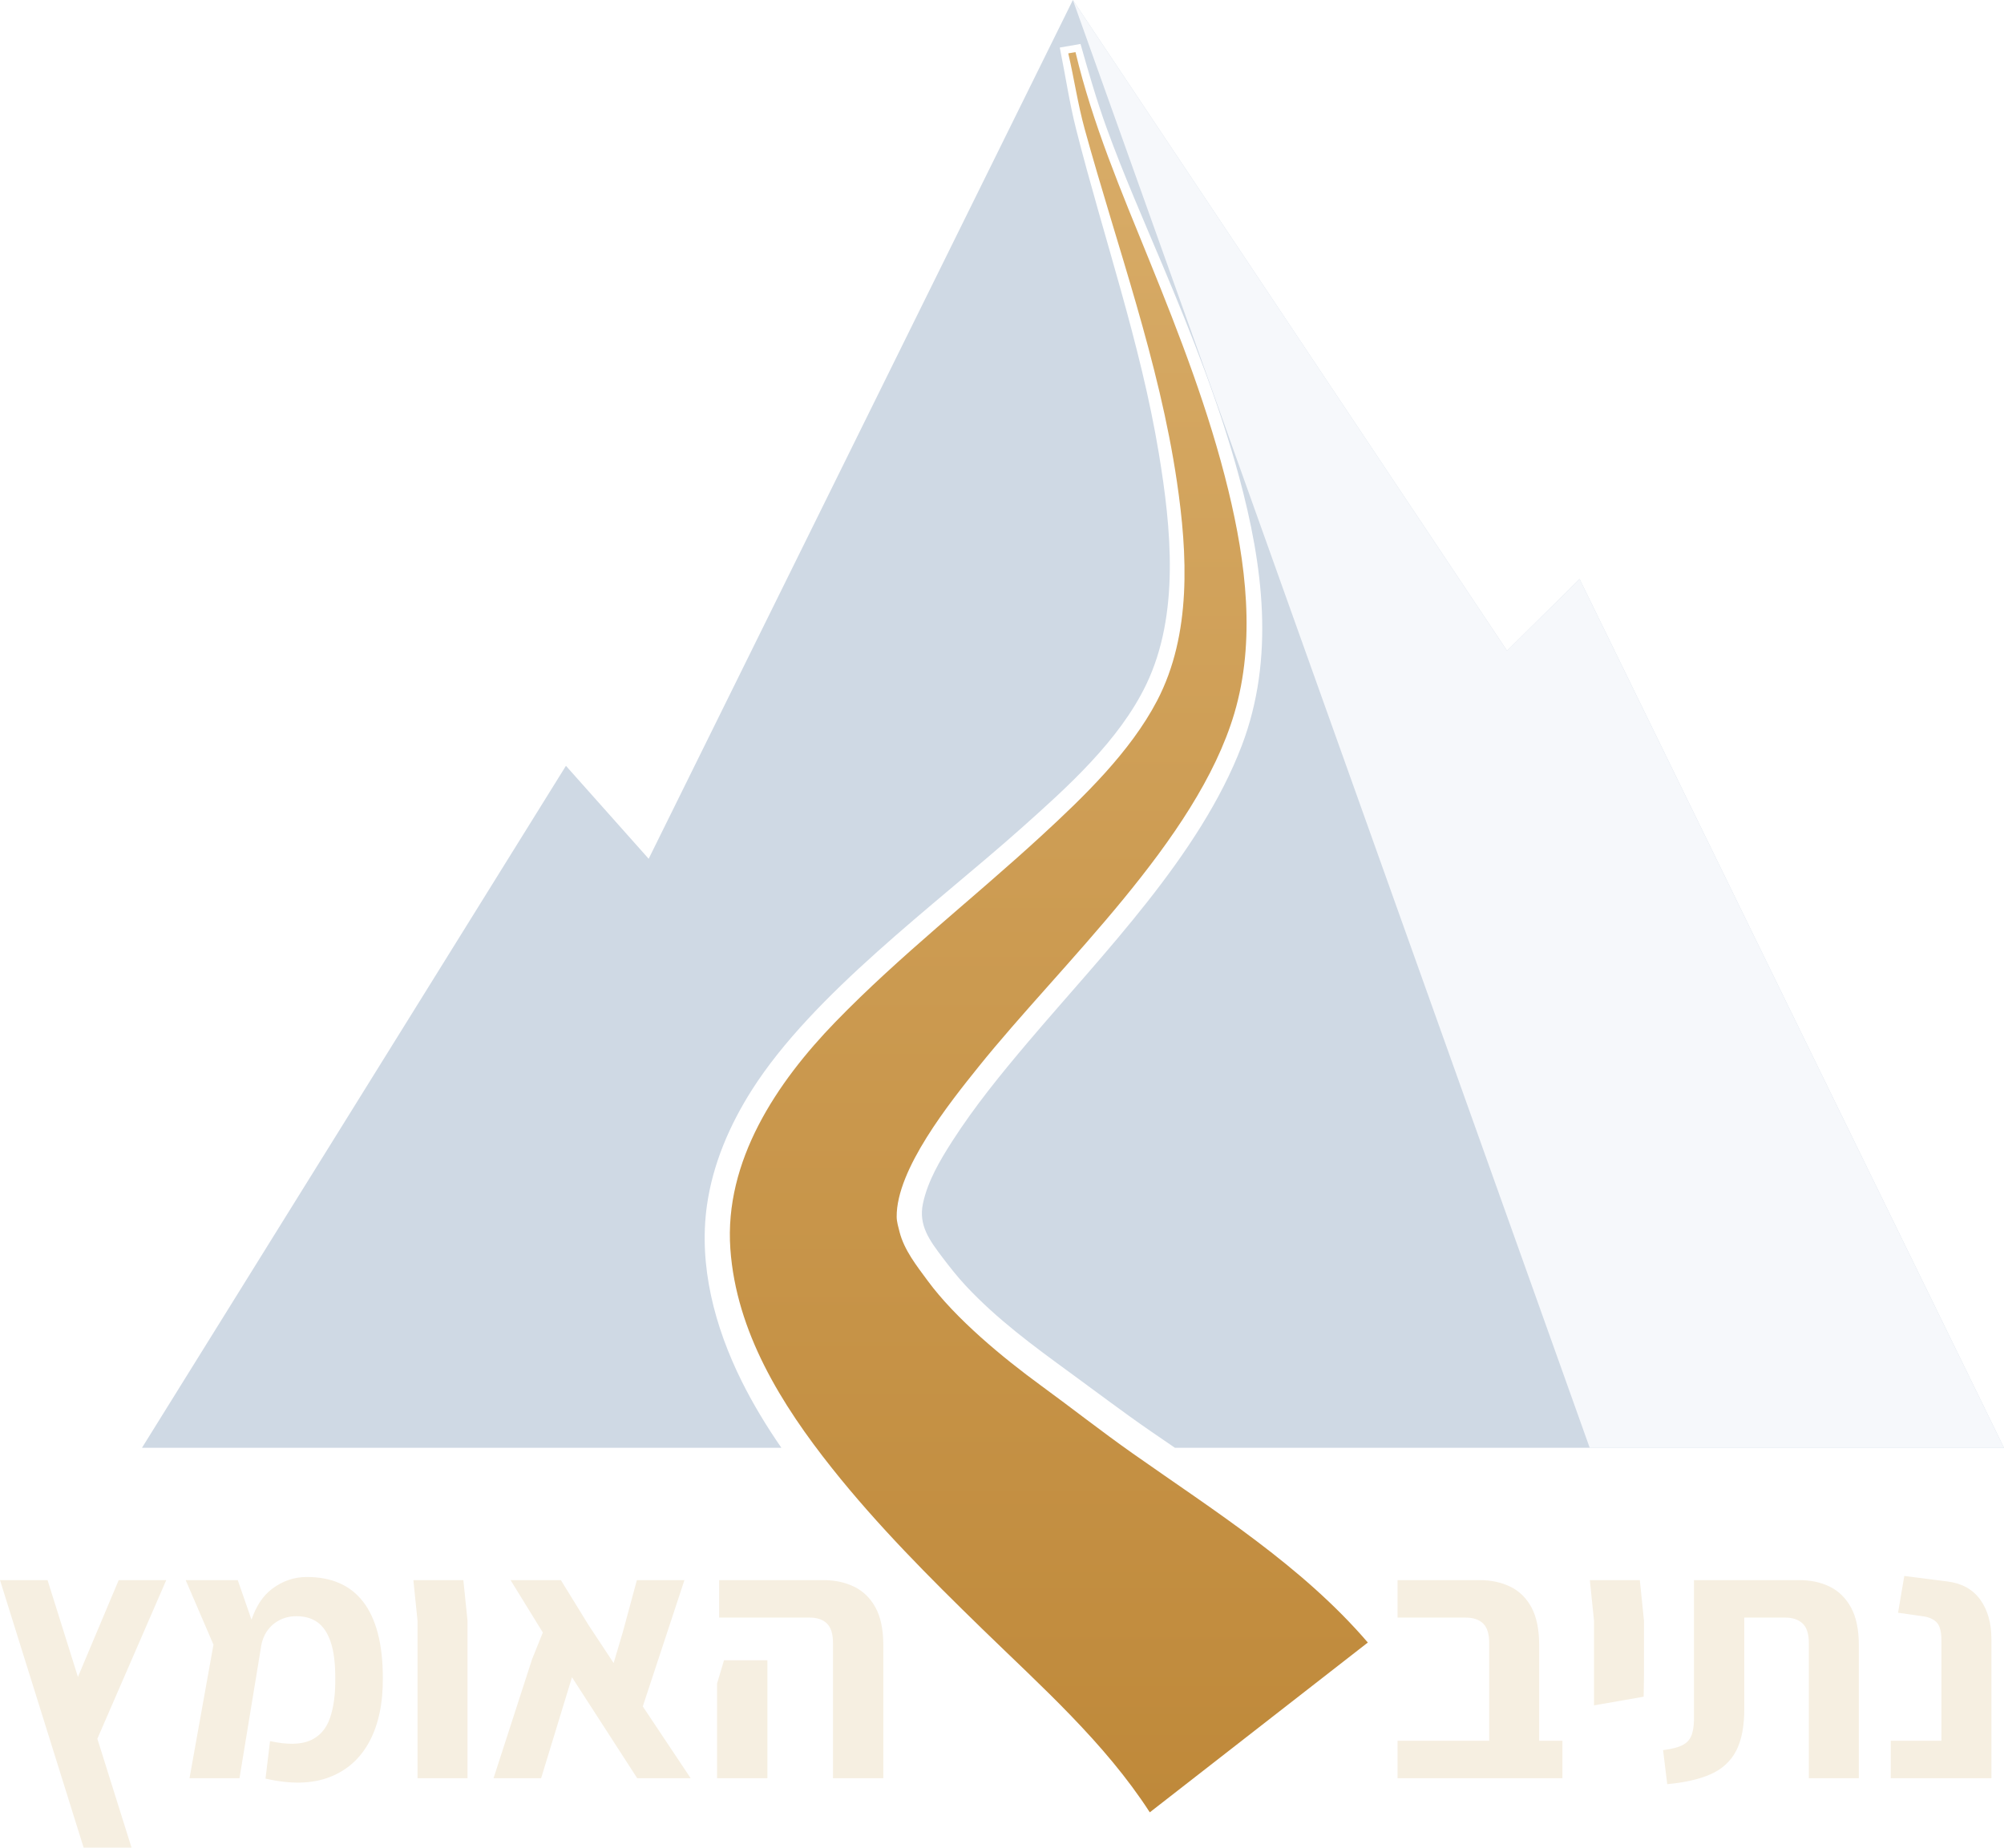
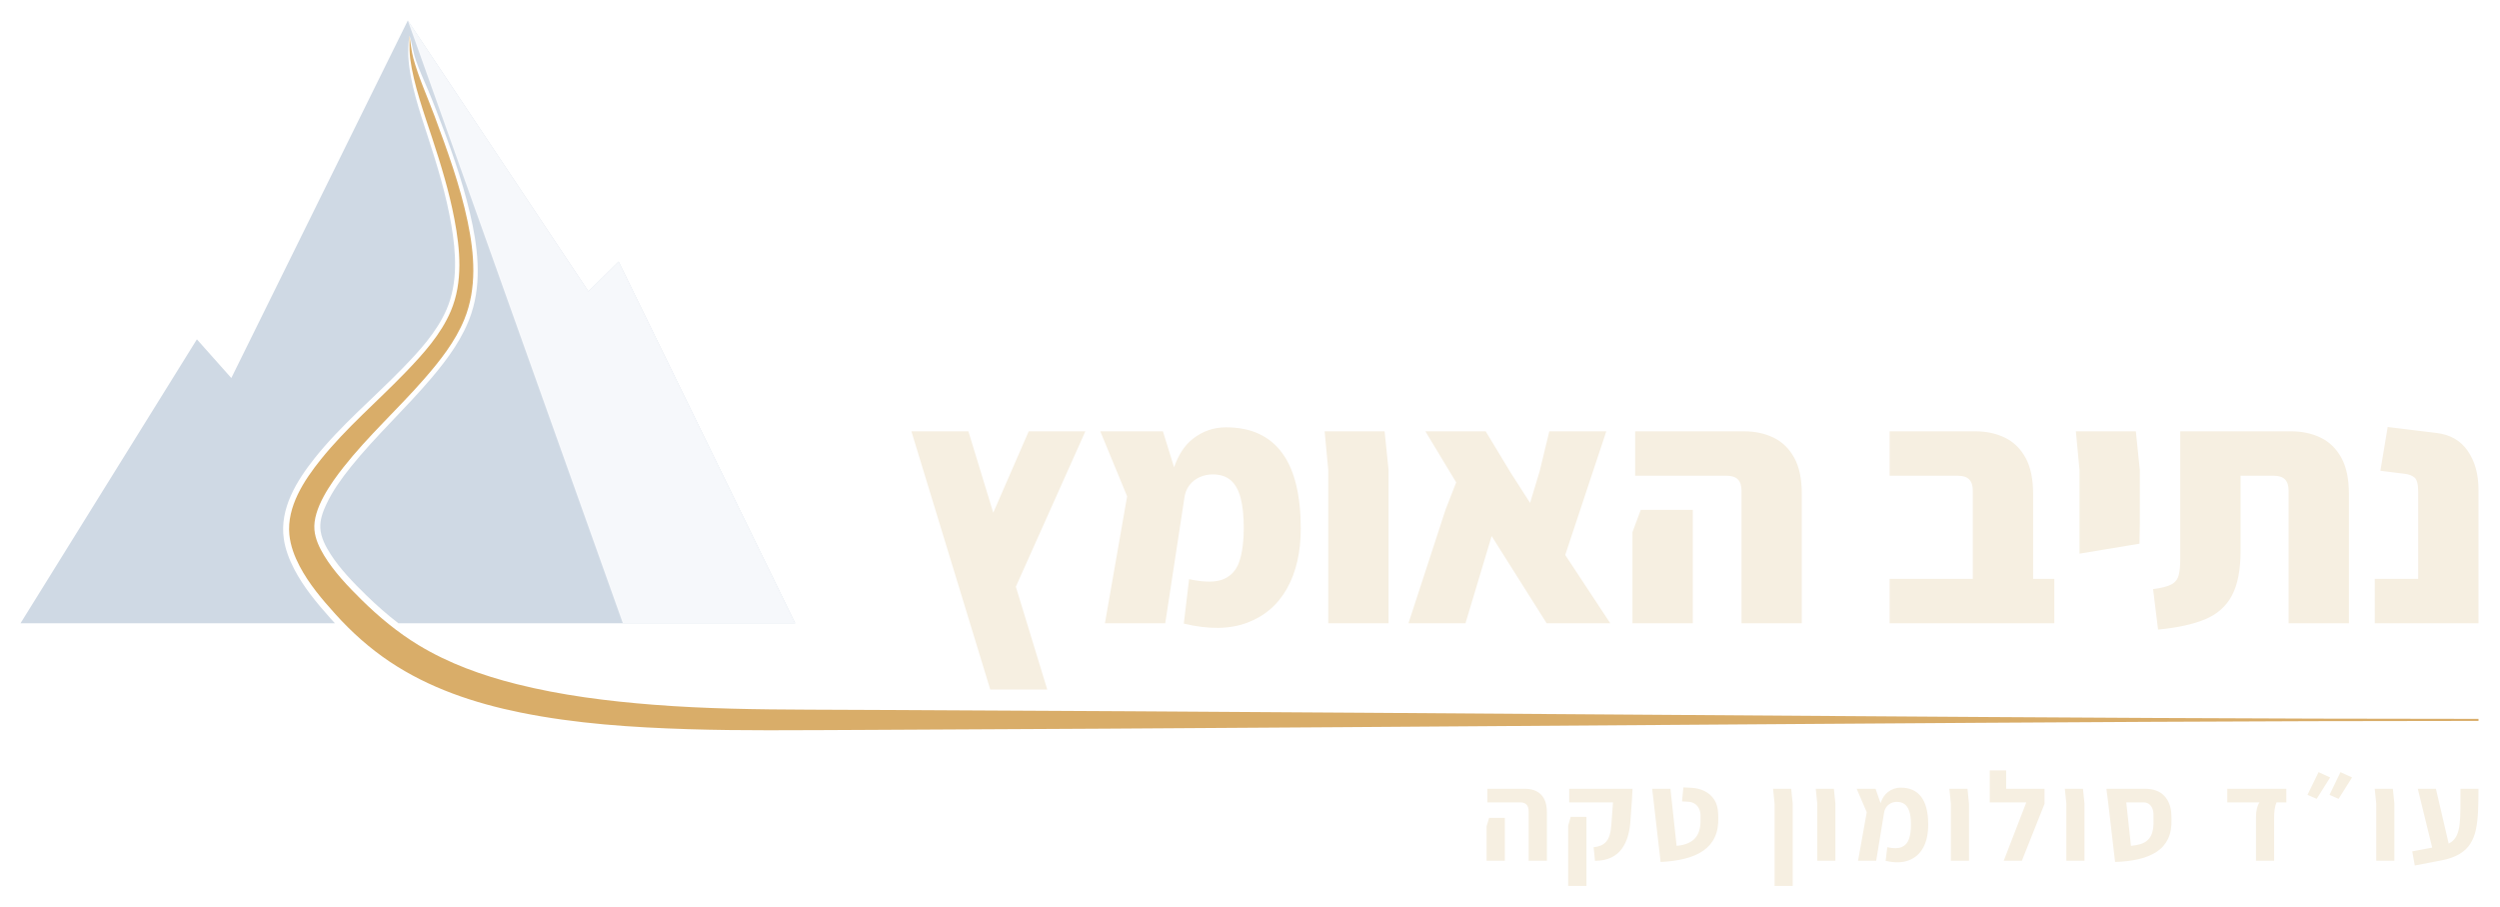
- <svg xmlns="http://www.w3.org/2000/svg" viewBox="0 0 1626.46 1499.96" role="img" aria-label="נתיב האומץ">
-   <defs>
-     <linearGradient id="nh-g-p-reversed" x1="0" y1="0" x2="0" y2="1">
-       <stop offset="0" stop-color="#D9AD69" />
-       <stop offset="1" stop-color="#BF893A" />
-     </linearGradient>
-   </defs>
-   <path fill="#CFD9E4" d="M115.23 1175.36L459.32 621.71L526.47 697.17L870.76 0L1223.13 528.29L1282 470.06L1626.46 1175.36L953.59 1175.36C946.85 1170.77 940.12 1166.17 933.41 1161.53C911.31 1146.27 889.93 1130.01 868.23 1114.19C838.61 1092.61 809.01 1070.8 783.91 1043.89C777.21 1036.7 771.15 1029.06 765.23 1021.23C754.6 1007.18 745.28 994.85 749.08 977.01C752.95 958.83 762.95 941.89 772.88 926.42C791.01 898.16 812.5 871.8 834.16 846.21C895.25 774.04 973.82 694.54 1007.81 605.37C1034.93 534.22 1025.02 458.77 1005.65 387.08C989.79 328.33 967.27 271.67 943.7 215.65C928.13 178.65 911.93 141.87 898.23 104.11C890.06 81.59 883.48 58.72 876.96 35.69L860.12 38.61C864.63 60.69 867.87 83.13 873.41 104.98C895.67 192.76 925.73 278.6 940.54 368.17C950.53 428.56 957.64 498.75 930.26 555.75C908.33 601.39 866.02 639.26 828.73 672.48C758.81 734.77 660.02 806.67 610.32 884.72C592.15 913.26 578.48 945.03 573.74 978.7C566.86 1027.62 580.19 1077.43 601.86 1121.09C611.23 1139.98 622.22 1158 634.18 1175.36Z" />
-   <path fill="#F6F8FB" d="M870.76 0L1223.13 528.29L1282 470.06L1626.46 1175.36L1290.22 1175.36Z" />
-   <path fill="url(#nh-g-p-reversed)" d="M933.18 1471.29C896.59 1414.65 845.19 1369.14 797.16 1322.36C754.58 1280.9 712.28 1238.5 675.27 1191.93C634.21 1140.27 597.51 1081.27 592.76 1013.88C587.72 942.41 630.43 878.69 678.13 829.52C730.46 775.58 789.8 729.49 845.03 678.69C879.33 647.14 917.34 610.52 939.1 568.85C967.26 514.94 963.82 449.58 955.21 391.16C940.77 293.11 906.47 199.85 880.29 104.6C874.74 84.39 871.76 63.7 867.02 43.32L872.88 42.3C886.79 100.76 910.12 155.55 932.66 211.05C957.46 272.1 981.37 333.96 996.92 397.97C1011.17 456.65 1019.27 520.21 1001.76 579.23C971.1 682.52 861.47 782.26 794.26 865.96C770.8 895.17 727.4 949.34 727.75 987.89C727.79 991.88 729.09 996.25 730.08 1000.1C733.88 1014.94 743.99 1027.61 752.85 1039.67C775.58 1070.58 813.79 1102.13 844.82 1124.79C869.69 1142.95 893.91 1162.02 919.08 1179.76C985.54 1226.6 1056.61 1271.11 1110.14 1333.44L933.18 1471.29Z" />
-   <path fill="#F6EFE1" d="M215.49 1443.9L219.16 1413.48Q240 1417.98 251.55 1413.05Q263.1 1408.12 267.75 1394.89Q272.39 1381.65 272.11 1361.93Q272.11 1344.18 268.45 1333.19Q264.79 1322.21 257.89 1317.14Q250.99 1312.07 240.56 1312.07Q232.96 1312.07 226.76 1315.31Q220.56 1318.55 216.62 1324.32Q213.04 1329.56 211.78 1337L211.83 1337.14L194.37 1443.62L153.8 1443.62L173.24 1335.17L150.7 1282.77L192.96 1282.77L204.11 1314.9Q209.82 1298.21 220.7 1289.96Q233.52 1280.24 249.01 1280.24Q263.94 1280.24 275.35 1285.17Q286.76 1290.1 294.65 1300.24Q302.54 1310.38 306.62 1325.87Q310.7 1341.36 310.7 1361.93Q310.99 1392.91 299.86 1413.76Q288.73 1434.6 267.32 1442.77Q245.92 1450.94 215.49 1443.9ZM1353.14 1448.41L1349.76 1420.8Q1360.75 1419.39 1366.1 1416.43Q1371.45 1413.48 1373.28 1407.56Q1375.12 1401.65 1374.83 1392.35L1374.83 1282.77L1460.19 1282.77Q1474.27 1282.77 1485.12 1288.12Q1495.96 1293.48 1502.3 1305.03Q1508.64 1316.58 1508.64 1335.73L1508.64 1443.62L1468.07 1443.62L1468.07 1333.76Q1468.07 1322.77 1463 1317.98Q1457.93 1313.19 1448.92 1313.19L1415.68 1313.19L1415.68 1387Q1415.68 1408.69 1409.06 1421.36Q1402.44 1434.04 1388.64 1440.24Q1374.83 1446.43 1353.14 1448.41ZM560.56 1443.62L517.18 1443.62L464.23 1361.65L439.16 1443.62L400.56 1443.62L431.83 1347L440.56 1325.31L414.37 1282.77L455.21 1282.77L477.75 1319.39L498.03 1350.1L505.63 1324.46L516.9 1282.77L555.49 1282.77L521.69 1385.31ZM67.89 1499.96L0 1282.77L38.59 1282.77L63.25 1361.35L96.34 1282.77L134.93 1282.77L79.01 1411.54L106.76 1499.96ZM1134.27 1443.62L1134.27 1413.2L1208.64 1413.2L1208.64 1333.76Q1208.64 1322.77 1203.71 1317.98Q1198.78 1313.19 1189.48 1313.19L1134.27 1313.19L1134.27 1282.77L1200.75 1282.77Q1214.83 1282.77 1225.82 1288.12Q1236.81 1293.48 1243 1305.03Q1249.2 1316.58 1249.2 1335.73L1249.2 1413.2L1268.07 1413.2L1268.07 1443.62ZM676.06 1443.62L676.06 1333.76Q676.06 1322.77 671.13 1317.98Q666.2 1313.19 657.18 1313.19L583.66 1313.19L583.66 1282.77L668.17 1282.77Q682.25 1282.77 693.24 1288.12Q704.23 1293.48 710.56 1305.03Q716.9 1316.58 716.9 1335.73L716.9 1443.62ZM1534.55 1443.62L1534.55 1413.2L1575.68 1413.2L1575.68 1331.79Q1575.68 1320.8 1571.59 1316.86Q1567.51 1312.91 1560.19 1312.07L1540.47 1309.25L1545.54 1279.39L1580.75 1283.9Q1598.21 1286.15 1607.23 1298.69Q1616.24 1311.22 1616.24 1330.66L1616.24 1443.62ZM338.87 1443.62L338.87 1315.73L335.49 1282.77L376.06 1282.77L379.44 1315.73L379.44 1443.62ZM1293.71 1384.46L1293.71 1315.73L1290.33 1282.77L1330.89 1282.77L1334.27 1315.73L1334.27 1359.67L1333.99 1377.42ZM581.97 1443.62L581.97 1366.72L587.61 1347.84L622.82 1347.84L622.82 1443.62Z" />
+ <svg xmlns="http://www.w3.org/2000/svg" viewBox="0 0 4874.96 1767.51" role="img" aria-label="נתיב האומץ · עו״ד סולומון טקה">
+   <path fill="#CFD9E4" d="M40 1215.36L384.09 661.71L451.24 737.17L795.53 40L1147.9 568.29L1206.77 510.06L1551.23 1215.36L777.2 1215.36C755.09 1198.42 734.17 1179.89 714.23 1160.47C689.67 1136.55 663.39 1109.51 644.86 1080.59C635.08 1065.33 625.83 1047.97 624.86 1029.51C624.02 1013.54 629.85 997.69 636.53 983.47C648.86 957.2 666.05 933.3 684.16 910.73C733.03 849.81 791.04 796.91 841.5 737.35C873.57 699.48 904.02 658.31 919.68 610.67C940.44 547.5 931.72 479.27 916.79 415.85C900.72 347.66 876 279.4 850.56 214.14C845.73 201.77 840.86 189.39 835.7 177.15C827.38 157.39 818.27 137.93 811.25 117.65C806.89 105.06 804.77 92.23 801.74 79.31C800.07 72.18 799.52 69.81 799.52 69.81C799.52 69.81 799.56 70 799.64 70.33C800.35 73.48 803.9 89.13 798.82 69.52C798.66 71.24 798.12 72.9 797.9 74.61C796.59 84.99 795.98 99.92 796.53 110.33C799.19 160.79 819.19 219.24 834.87 267.29C853.19 323.46 870.44 380.23 880.39 438.57C889.67 492.97 893.59 551.27 871.24 603.13C852.04 647.68 817.69 684.83 784.25 719.17C727.74 777.19 664.74 829.53 614.12 893.06C578.82 937.35 545.05 991.73 553.65 1050.82C556.66 1071.5 564.31 1091.29 573.9 1109.75C592.33 1145.22 618.35 1176.31 644.84 1205.99C647.66 1209.16 650.49 1212.28 653.35 1215.36Z" />
+   <path fill="#F6F8FB" d="M795.53 40L1147.9 568.29L1206.77 510.06L1551.23 1215.36L1214.99 1215.36Z" />
+   <path fill="#D9AD69" d="M798.82 69.52C801.08 84.25 802.48 99.25 806.34 113.67C816.03 149.85 834.29 190.09 847.55 225.8C872.66 293.43 897.54 361.65 912.33 432.41C925.49 495.35 930.69 561.97 905.78 622.78C888.01 666.14 858.26 703.7 827.7 738.72C776.45 797.44 718.13 850.01 669.85 911.32C645.63 942.07 609.74 992.35 613.41 1033.37C615 1051.17 623.01 1067.89 632.12 1083C651.09 1114.47 678.99 1143.64 705.09 1169.38C738.91 1202.75 775.75 1233.25 816.41 1257.93C875.39 1293.73 940.97 1317.2 1007.66 1333.96C1095.25 1355.96 1185.42 1367.23 1275.33 1374.27C1376.37 1382.18 1477.54 1383.46 1578.83 1383.85C1635.52 1384.07 1692.21 1384.31 1748.89 1384.56C2354.11 1387.29 2959.31 1392.1 3564.52 1396.15C3987.99 1398.99 4411.48 1401.79 4834.96 1401.79L4834.96 1405.79C4403.14 1405.79 3971.32 1408.69 3539.51 1411.6C2925.97 1415.73 2312.43 1420.59 1698.88 1423.24C1632.15 1423.53 1565.43 1424 1498.71 1424C1446.76 1424 1394.81 1423.5 1342.89 1421.88C1233.39 1418.48 1123.16 1411.24 1015.59 1389.47C925.63 1371.27 837 1341.66 760.26 1290.27C720.7 1263.78 685.94 1232.64 654.1 1197.33C628.15 1168.56 602.57 1138.43 584.48 1103.97C574.48 1084.9 566.62 1064.28 564.51 1042.72C559.14 987.99 593.29 936.4 626.09 895.63C675.67 833.99 736.59 782.58 791.33 725.75C825.37 690.41 860.11 652.17 879.46 606.44C903.42 549.86 897.66 486.26 886.45 427.38C876.25 373.76 860.26 321.46 843.19 269.69C827.56 222.27 806.63 163.95 800.25 114.87C798.79 103.6 798.82 92.21 798.84 80.84C798.85 77.06 798.86 73.29 798.82 69.52Z" />
+   <path fill="#F6EFE1" d="M2309.3 1216L2319.64 1129.38Q2364.89 1139.07 2387.52 1129.05Q2410.14 1119.04 2418.22 1093.18Q2426.3 1067.32 2426.3 1030.47Q2426.3 994.27 2420.16 971Q2414.02 947.73 2400.77 936.41Q2387.52 925.1 2365.54 925.1Q2352.61 925.1 2340.65 930.27Q2328.69 935.44 2320.29 946.11Q2311.88 956.78 2309.94 974.23L2273.1 1215.36L2155.44 1215.36L2198.75 967.77L2146.39 841.06L2268.57 841.06L2290.36 911.19Q2303.31 874.03 2327.07 855.61Q2355.84 833.31 2391.4 833.31Q2428.89 833.31 2456.36 846.24Q2483.84 859.16 2501.94 884.38Q2520.04 909.59 2528.76 946.43Q2537.49 983.28 2537.49 1030.47Q2537.49 1099.64 2510.66 1147.48Q2483.84 1195.32 2432.77 1214.39Q2381.7 1233.46 2309.3 1216ZM4209.85 1227.64L4200.15 1148.77Q4224.71 1145.54 4235.7 1139.72Q4246.69 1133.9 4249.93 1122.27Q4253.16 1110.63 4253.16 1089.95L4253.16 841.06L4469.07 841.06Q4501.39 841.06 4526.93 853.35Q4552.46 865.63 4567.33 892.46Q4582.2 919.28 4582.2 963.24L4582.2 1215.36L4464.55 1215.36L4464.55 956.78Q4464.55 941.91 4457.43 934.8Q4450.32 927.69 4435.46 927.69L4370.81 927.69L4370.81 1074.43Q4370.81 1130.02 4353.68 1161.7Q4336.55 1193.38 4300.99 1207.92Q4265.44 1222.47 4209.85 1227.64ZM3141.27 1215.36L3017.15 1215.36L2909.84 1045.34L2858.78 1215.36L2747.59 1215.36L2819.99 993.62L2840.68 940.62L2780.56 841.06L2898.21 841.06L2946.69 921.22L2984.83 980.7L3003.58 918.64L3022.33 841.06L3133.51 841.06L3053.36 1082.19ZM1931.77 1344.64L1777.92 841.06L1889.11 841.06L1937.6 999.79L2006.76 841.06L2117.3 841.06L1981.67 1144.04L2042.96 1344.64ZM3686.23 1215.36L3686.23 1128.73L3848.48 1128.73L3848.48 956.78Q3848.48 941.91 3841.37 934.8Q3834.26 927.69 3819.39 927.69L3686.23 927.69L3686.23 841.06L3853.01 841.06Q3885.33 841.06 3910.87 853.35Q3936.4 865.63 3951.27 892.46Q3966.14 919.28 3966.14 963.24L3966.14 1128.73L4007.51 1128.73L4007.51 1215.36ZM3397.26 1215.36L3397.26 956.78Q3397.26 941.91 3390.15 934.8Q3383.04 927.69 3368.17 927.69L3189.76 927.69L3189.76 841.06L3401.79 841.06Q3434.11 841.06 3459.65 853.35Q3485.18 865.63 3500.05 892.46Q3514.92 919.28 3514.92 963.24L3514.92 1215.36ZM4632.62 1215.36L4632.62 1128.73L4717.31 1128.73L4717.31 958.07Q4717.31 937.38 4710.19 931.24Q4703.08 925.1 4690.16 923.81L4643.61 917.99L4657.83 832.66L4752.86 844.3Q4792.94 848.82 4813.95 879.2Q4834.96 909.59 4834.96 954.84L4834.96 1215.36ZM2591.15 1215.36L2591.15 916.7L2584.04 841.06L2701.04 841.06L2708.8 916.7L2708.8 1215.36ZM4056.64 1079.6L4056.64 1019.48L4056.64 916.7L4049.53 841.06L4166.53 841.06L4174.29 916.7L4174.29 1019.48L4173.65 1060.21ZM3184.58 1215.36L3184.58 1037.58L3200.75 994.27L3302.24 994.27L3302.24 1215.36Z" />
+   <path fill="#F6EFE1" d="M4126.02 1680.83L4112.5 1564.64L4109.07 1538.11L4184.48 1538.11Q4208.8 1538.11 4221.94 1551.87Q4235.08 1565.62 4235.82 1589.21L4236.07 1597.31Q4236.8 1620.16 4229.31 1635.76Q4221.82 1651.35 4207.2 1660.93Q4192.59 1670.52 4171.95 1675.31Q4151.32 1680.1 4126.02 1680.83ZM3678.44 1678.62L3681.64 1652.09Q3699.81 1656.02 3709.89 1651.72Q3719.96 1647.42 3724.01 1635.88Q3728.06 1624.33 3727.82 1607.14Q3727.82 1591.66 3724.62 1582.08Q3721.43 1572.5 3715.41 1568.08Q3709.39 1563.66 3700.31 1563.66Q3693.67 1563.66 3688.27 1566.48Q3682.86 1569.31 3679.43 1574.34Q3676.31 1578.91 3675.21 1585.4L3675.25 1585.52L3660.02 1678.38L3624.65 1678.38L3641.59 1583.8L3621.94 1538.11L3658.79 1538.11L3668.52 1566.13Q3673.49 1551.57 3682.99 1544.37Q3694.16 1535.9 3707.67 1535.9Q3720.69 1535.9 3730.64 1540.2Q3740.59 1544.5 3747.47 1553.34Q3754.35 1562.18 3757.91 1575.69Q3761.47 1589.21 3761.47 1607.14Q3761.72 1634.16 3752.01 1652.34Q3742.31 1670.52 3723.64 1677.64Q3704.97 1684.76 3678.44 1678.62ZM3239.47 1680.83L3223.01 1538.11L3258.63 1538.11L3270.66 1649.39Q3283.93 1648.16 3293.02 1644.11Q3302.11 1640.05 3307.51 1633.54Q3312.92 1627.04 3315.25 1618.19Q3317.58 1609.35 3317.34 1598.29L3317.34 1590.68Q3317.34 1583.8 3314.88 1577.91Q3312.43 1572.01 3307.02 1567.96Q3301.62 1563.9 3293.26 1563.41L3281.23 1562.68L3283.93 1535.41L3298.91 1536.15Q3313.41 1536.88 3325.08 1542.53Q3336.74 1548.18 3343.99 1559.11Q3351.24 1570.04 3351.73 1586.99L3351.97 1593.87Q3352.71 1616.23 3345.22 1632.32Q3337.73 1648.41 3322.86 1658.72Q3308 1669.04 3286.88 1674.32Q3265.75 1679.6 3239.47 1680.83ZM4710.66 1687.71L4705.75 1660.2L4744.69 1652.81L4716.56 1538.11L4751.93 1538.11L4776.82 1645Q4779.67 1643.61 4782.02 1641.9Q4789.27 1636.62 4793.08 1627.89Q4796.88 1619.17 4798.23 1606.52Q4799.59 1593.87 4799.71 1576.92Q4799.83 1559.97 4799.83 1538.11L4834.96 1538.11Q4834.96 1562.18 4834.1 1581.96Q4833.24 1601.73 4829.92 1617.58Q4826.61 1633.42 4818.99 1645.34Q4811.38 1657.25 4797.87 1665.36Q4784.35 1673.46 4763.23 1677.64ZM3908.86 1678.38L3952.83 1564.64L3881.59 1564.64L3881.59 1538.11L3881.59 1502.25L3913.53 1502.25L3913.53 1538.11L3988.45 1538.11L3988.45 1567.34L3944.24 1678.38ZM3111.48 1678.62L3108.78 1652.09Q3116.64 1651.35 3122.78 1648.78Q3128.93 1646.2 3133.35 1641.16Q3137.77 1636.12 3140.22 1627.77Q3142.68 1619.42 3143.42 1607.38L3146.61 1564.64L3061.13 1564.64L3061.13 1538.11L3184.69 1538.11L3183.46 1560.96L3180.76 1598.05Q3180.02 1614.75 3175.97 1629.25Q3171.91 1643.74 3164.05 1654.79Q3156.19 1665.85 3143.3 1672.11Q3130.4 1678.38 3111.48 1678.62ZM4400.9 1678.38L4400.9 1593.38Q4400.9 1583.8 4402.74 1576.43Q4404.58 1569.06 4407.77 1564.64L4344.89 1564.64L4344.89 1538.11L4460.1 1538.11L4460.1 1564.64L4440.94 1564.64Q4438.24 1570.78 4437.25 1578.77Q4436.27 1586.75 4436.27 1593.38L4436.27 1678.38ZM2982.03 1678.38L2982.03 1582.57Q2982.03 1572.99 2977.73 1568.82Q2973.43 1564.64 2965.57 1564.64L2901.45 1564.64L2901.45 1538.11L2975.15 1538.11Q2987.43 1538.11 2997.01 1542.78Q3006.59 1547.44 3012.12 1557.52Q3017.65 1567.59 3017.65 1584.29L3017.65 1678.38ZM3461.78 1727.51L3461.78 1566.85L3458.83 1538.11L3494.21 1538.11L3497.15 1566.85L3497.15 1727.51ZM3805.69 1678.38L3805.69 1566.85L3802.74 1538.11L3838.11 1538.11L3841.06 1566.85L3841.06 1678.38ZM4030.95 1678.38L4030.95 1566.85L4028 1538.11L4063.37 1538.11L4066.32 1566.85L4066.32 1678.38ZM4635.49 1678.38L4635.49 1566.85L4632.54 1538.11L4667.92 1538.11L4670.87 1566.85L4670.87 1678.38ZM3545.05 1678.38L3545.05 1566.85L3542.11 1538.11L3577.48 1538.11L3580.43 1566.85L3580.43 1678.38ZM3059.16 1727.51L3059.16 1609.84L3064.07 1592.89L3094.78 1592.89L3094.78 1727.51ZM4147.85 1564.64L4156.97 1649.39Q4167.53 1648.41 4175.27 1646.07Q4183.01 1643.74 4188.16 1639.44Q4193.32 1635.14 4196.27 1629.12Q4199.22 1623.1 4200.32 1615Q4201.43 1606.89 4200.94 1596.57L4200.94 1589.21Q4200.94 1581.59 4198.6 1576.19Q4196.27 1570.78 4191.97 1567.71Q4187.67 1564.64 4181.78 1564.64L4147.85 1564.64ZM2899.98 1678.38L2899.98 1611.31L2904.89 1594.86L2935.6 1594.86L2935.6 1678.38ZM4519.3 1557.76L4501.37 1549.9L4522.98 1505.68L4545.58 1516ZM4562.04 1557.76L4544.36 1549.9L4565.73 1505.68L4588.33 1516Z" />
</svg>
